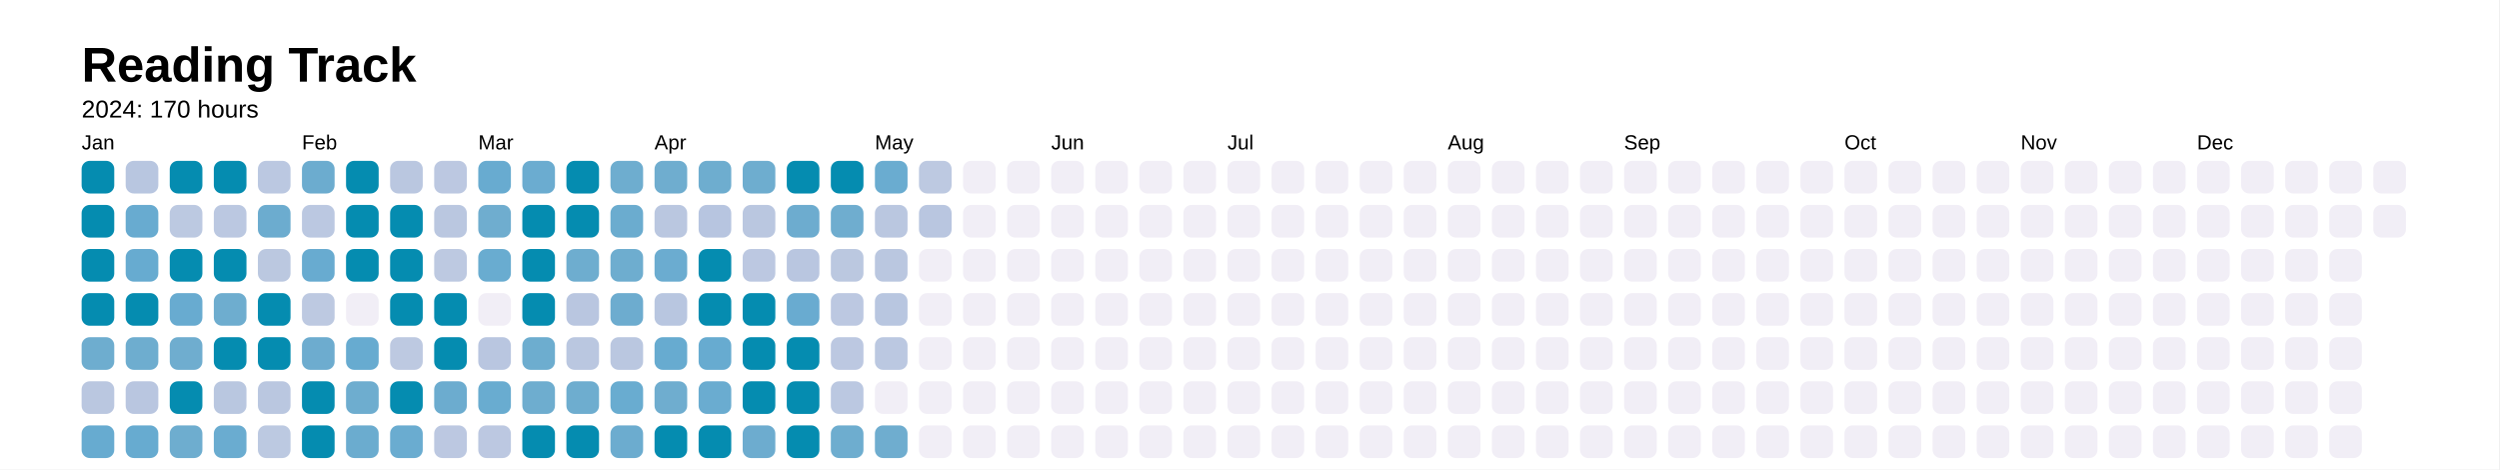
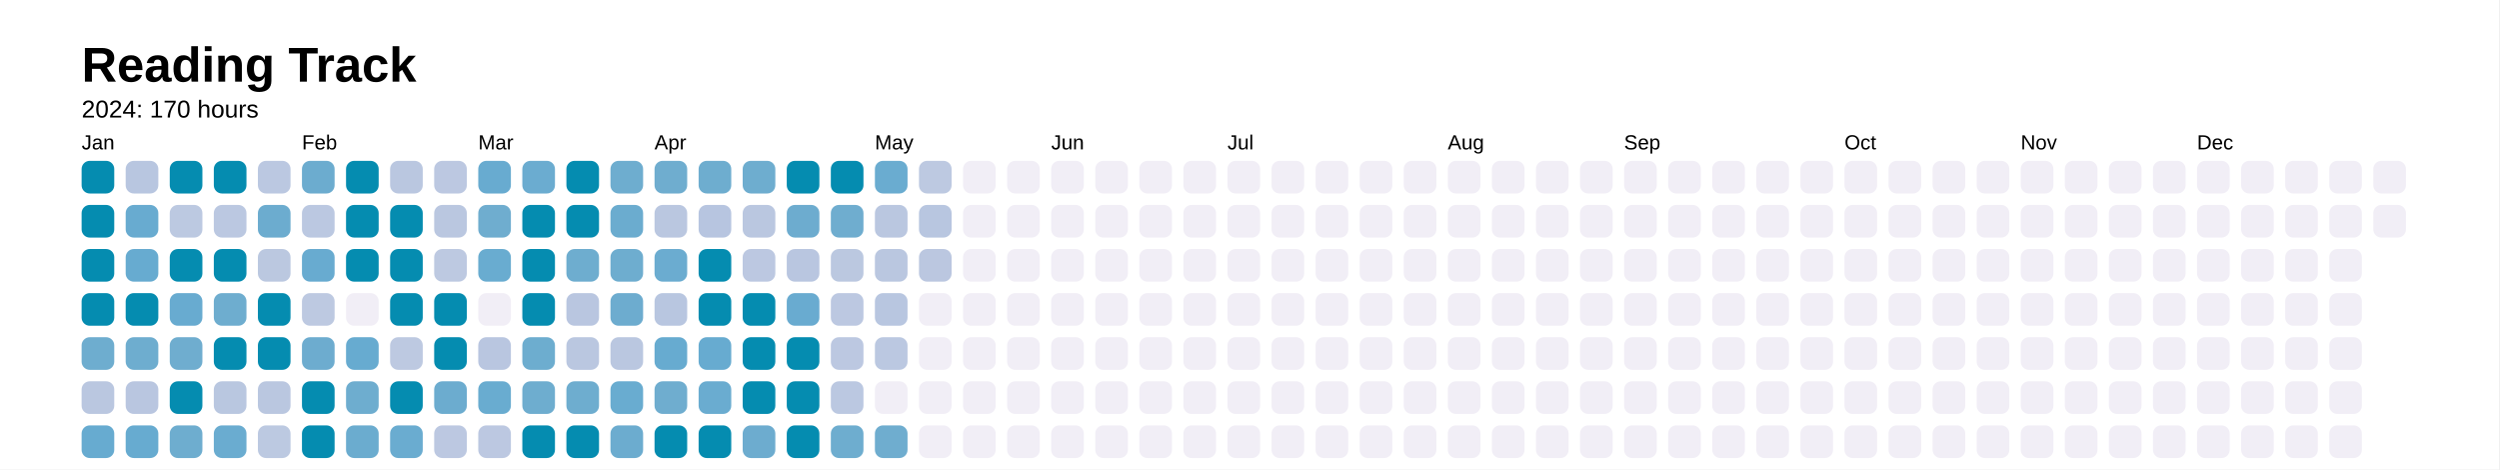
<svg xmlns="http://www.w3.org/2000/svg" baseProfile="full" height="57.5mm" version="1.1" viewBox="0,0,306.2,57.5" width="306.2mm">
  <defs />
  <rect fill="#FFFFFF" height="57.5" width="306.2" x="0" y="0" />
  <text fill="#000000" style="font-size:6px; font-family:Arial; font-weight:bold;" x="10" y="10">Reading Track</text>
  <text fill="#000000" style="font-size:3px; font-family:Arial;" x="10" y="14.4">2024: 170 hours</text>
  <text fill="#000000" style="font-size:2.5px; font-family:Arial" x="10" y="18.3">Jan</text>
  <rect fill="#058cb0" height="4" rx="1" ry="1" width="4" x="10" y="19.7" />
  <rect fill="#058cb0" height="4" rx="1" ry="1" width="4" x="10" y="25.1" />
  <rect fill="#058cb0" height="4" rx="1" ry="1" width="4" x="10" y="30.5" />
  <rect fill="#058cb0" height="4" rx="1" ry="1" width="4" x="10" y="35.9" />
  <rect fill="#6eadcf" height="4" rx="1" ry="1" width="4" x="10" y="41.3" />
  <rect fill="#bac7e0" height="4" rx="1" ry="1" width="4" x="10" y="46.7" />
  <rect fill="#67abd0" height="4" rx="1" ry="1" width="4" x="10" y="52.1" />
  <rect fill="#b8c6e0" height="4" rx="1" ry="1" width="4" x="15.4" y="19.7" />
  <rect fill="#68abd0" height="4" rx="1" ry="1" width="4" x="15.4" y="25.1" />
  <rect fill="#67abd0" height="4" rx="1" ry="1" width="4" x="15.4" y="30.5" />
  <rect fill="#058cb0" height="4" rx="1" ry="1" width="4" x="15.4" y="35.9" />
  <rect fill="#6eadcf" height="4" rx="1" ry="1" width="4" x="15.4" y="41.3" />
  <rect fill="#b9c6e0" height="4" rx="1" ry="1" width="4" x="15.4" y="46.7" />
  <rect fill="#67abd0" height="4" rx="1" ry="1" width="4" x="15.4" y="52.1" />
  <rect fill="#058cb0" height="4" rx="1" ry="1" width="4" x="20.8" y="19.7" />
  <rect fill="#bcc9e1" height="4" rx="1" ry="1" width="4" x="20.8" y="25.1" />
  <rect fill="#058cb0" height="4" rx="1" ry="1" width="4" x="20.8" y="30.5" />
  <rect fill="#68abd0" height="4" rx="1" ry="1" width="4" x="20.8" y="35.9" />
  <rect fill="#6fadcf" height="4" rx="1" ry="1" width="4" x="20.8" y="41.3" />
  <rect fill="#058cb0" height="4" rx="1" ry="1" width="4" x="20.8" y="46.7" />
  <rect fill="#6eadcf" height="4" rx="1" ry="1" width="4" x="20.8" y="52.1" />
  <rect fill="#058cb0" height="4" rx="1" ry="1" width="4" x="26.2" y="19.7" />
  <rect fill="#bbc8e1" height="4" rx="1" ry="1" width="4" x="26.2" y="25.1" />
  <rect fill="#058cb0" height="4" rx="1" ry="1" width="4" x="26.2" y="30.5" />
  <rect fill="#6eadcf" height="4" rx="1" ry="1" width="4" x="26.2" y="35.9" />
  <rect fill="#058cb0" height="4" rx="1" ry="1" width="4" x="26.2" y="41.3" />
  <rect fill="#b9c7e0" height="4" rx="1" ry="1" width="4" x="26.2" y="46.7" />
  <rect fill="#6aacd0" height="4" rx="1" ry="1" width="4" x="26.2" y="52.1" />
  <rect fill="#bbc8e1" height="4" rx="1" ry="1" width="4" x="31.6" y="19.7" />
  <rect fill="#6caccf" height="4" rx="1" ry="1" width="4" x="31.6" y="25.1" />
  <rect fill="#bbc8e0" height="4" rx="1" ry="1" width="4" x="31.6" y="30.5" />
  <rect fill="#058cb0" height="4" rx="1" ry="1" width="4" x="31.6" y="35.9" />
  <rect fill="#058cb0" height="4" rx="1" ry="1" width="4" x="31.6" y="41.3" />
  <rect fill="#bac7e0" height="4" rx="1" ry="1" width="4" x="31.6" y="46.7" />
  <rect fill="#bcc9e1" height="4" rx="1" ry="1" width="4" x="31.6" y="52.1" />
  <text fill="#000000" style="font-size:2.5px; font-family:Arial" x="37.0" y="18.3">Feb</text>
  <rect fill="#6caccf" height="4" rx="1" ry="1" width="4" x="37.0" y="19.7" />
  <rect fill="#bbc8e1" height="4" rx="1" ry="1" width="4" x="37.0" y="25.1" />
  <rect fill="#68abd0" height="4" rx="1" ry="1" width="4" x="37.0" y="30.5" />
  <rect fill="#bdc9e1" height="4" rx="1" ry="1" width="4" x="37.0" y="35.9" />
  <rect fill="#6daccf" height="4" rx="1" ry="1" width="4" x="37.0" y="41.3" />
  <rect fill="#058cb0" height="4" rx="1" ry="1" width="4" x="37.0" y="46.7" />
  <rect fill="#058cb0" height="4" rx="1" ry="1" width="4" x="37.0" y="52.1" />
  <rect fill="#058cb0" height="4" rx="1" ry="1" width="4" x="42.4" y="19.7" />
  <rect fill="#058cb0" height="4" rx="1" ry="1" width="4" x="42.4" y="25.1" />
  <rect fill="#058cb0" height="4" rx="1" ry="1" width="4" x="42.4" y="30.5" />
  <rect fill="#f1eef6" height="4" rx="1" ry="1" width="4" x="42.4" y="35.9" />
  <rect fill="#67abd0" height="4" rx="1" ry="1" width="4" x="42.4" y="41.3" />
  <rect fill="#6eadcf" height="4" rx="1" ry="1" width="4" x="42.4" y="46.7" />
  <rect fill="#6baccf" height="4" rx="1" ry="1" width="4" x="42.4" y="52.1" />
  <rect fill="#bac7e0" height="4" rx="1" ry="1" width="4" x="47.8" y="19.7" />
  <rect fill="#058cb0" height="4" rx="1" ry="1" width="4" x="47.8" y="25.1" />
  <rect fill="#058cb0" height="4" rx="1" ry="1" width="4" x="47.8" y="30.5" />
  <rect fill="#058cb0" height="4" rx="1" ry="1" width="4" x="47.8" y="35.9" />
  <rect fill="#bdc9e1" height="4" rx="1" ry="1" width="4" x="47.8" y="41.3" />
  <rect fill="#058cb0" height="4" rx="1" ry="1" width="4" x="47.8" y="46.7" />
  <rect fill="#6aacd0" height="4" rx="1" ry="1" width="4" x="47.8" y="52.1" />
  <rect fill="#bcc8e1" height="4" rx="1" ry="1" width="4" x="53.2" y="19.7" />
  <rect fill="#bac7e0" height="4" rx="1" ry="1" width="4" x="53.2" y="25.1" />
  <rect fill="#bdc9e1" height="4" rx="1" ry="1" width="4" x="53.2" y="30.5" />
  <rect fill="#058cb0" height="4" rx="1" ry="1" width="4" x="53.2" y="35.9" />
  <rect fill="#058cb0" height="4" rx="1" ry="1" width="4" x="53.2" y="41.3" />
  <rect fill="#6caccf" height="4" rx="1" ry="1" width="4" x="53.2" y="46.7" />
  <rect fill="#bcc8e1" height="4" rx="1" ry="1" width="4" x="53.2" y="52.1" />
  <text fill="#000000" style="font-size:2.5px; font-family:Arial" x="58.6" y="18.3">Mar</text>
  <rect fill="#68abd0" height="4" rx="1" ry="1" width="4" x="58.6" y="19.7" />
  <rect fill="#6fadcf" height="4" rx="1" ry="1" width="4" x="58.6" y="25.1" />
  <rect fill="#69acd0" height="4" rx="1" ry="1" width="4" x="58.6" y="30.5" />
  <rect fill="#f1eef6" height="4" rx="1" ry="1" width="4" x="58.6" y="35.9" />
  <rect fill="#b9c6e0" height="4" rx="1" ry="1" width="4" x="58.6" y="41.3" />
  <rect fill="#69acd0" height="4" rx="1" ry="1" width="4" x="58.6" y="46.7" />
  <rect fill="#bcc8e1" height="4" rx="1" ry="1" width="4" x="58.6" y="52.1" />
  <rect fill="#6bacd0" height="4" rx="1" ry="1" width="4" x="64" y="19.7" />
  <rect fill="#058cb0" height="4" rx="1" ry="1" width="4" x="64" y="25.1" />
  <rect fill="#058cb0" height="4" rx="1" ry="1" width="4" x="64" y="30.5" />
  <rect fill="#058cb0" height="4" rx="1" ry="1" width="4" x="64" y="35.9" />
  <rect fill="#6dadcf" height="4" rx="1" ry="1" width="4" x="64" y="41.3" />
  <rect fill="#6eadcf" height="4" rx="1" ry="1" width="4" x="64" y="46.7" />
  <rect fill="#058cb0" height="4" rx="1" ry="1" width="4" x="64" y="52.1" />
  <rect fill="#058cb0" height="4" rx="1" ry="1" width="4" x="69.4" y="19.7" />
  <rect fill="#058cb0" height="4" rx="1" ry="1" width="4" x="69.4" y="25.1" />
  <rect fill="#6eadcf" height="4" rx="1" ry="1" width="4" x="69.4" y="30.5" />
  <rect fill="#b9c6e0" height="4" rx="1" ry="1" width="4" x="69.4" y="35.9" />
  <rect fill="#bac7e0" height="4" rx="1" ry="1" width="4" x="69.4" y="41.3" />
  <rect fill="#6eadcf" height="4" rx="1" ry="1" width="4" x="69.4" y="46.7" />
  <rect fill="#058cb0" height="4" rx="1" ry="1" width="4" x="69.4" y="52.1" />
  <rect fill="#6eadcf" height="4" rx="1" ry="1" width="4" x="74.8" y="19.7" />
  <rect fill="#6baccf" height="4" rx="1" ry="1" width="4" x="74.8" y="25.1" />
  <rect fill="#6eadcf" height="4" rx="1" ry="1" width="4" x="74.8" y="30.5" />
  <rect fill="#6daccf" height="4" rx="1" ry="1" width="4" x="74.8" y="35.9" />
  <rect fill="#bac7e0" height="4" rx="1" ry="1" width="4" x="74.8" y="41.3" />
  <rect fill="#69acd0" height="4" rx="1" ry="1" width="4" x="74.8" y="46.7" />
  <rect fill="#6caccf" height="4" rx="1" ry="1" width="4" x="74.8" y="52.1" />
  <text fill="#000000" style="font-size:2.5px; font-family:Arial" x="80.2" y="18.3">Apr</text>
  <rect fill="#6fadcf" height="4" rx="1" ry="1" width="4" x="80.2" y="19.7" />
  <rect fill="#bac7e0" height="4" rx="1" ry="1" width="4" x="80.2" y="25.1" />
  <rect fill="#6bacd0" height="4" rx="1" ry="1" width="4" x="80.2" y="30.5" />
  <rect fill="#b8c6e0" height="4" rx="1" ry="1" width="4" x="80.2" y="35.9" />
  <rect fill="#67abd0" height="4" rx="1" ry="1" width="4" x="80.2" y="41.3" />
  <rect fill="#6fadcf" height="4" rx="1" ry="1" width="4" x="80.2" y="46.7" />
  <rect fill="#058cb0" height="4" rx="1" ry="1" width="4" x="80.2" y="52.1" />
  <rect fill="#6eadcf" height="4" rx="1" ry="1" width="4" x="85.6" y="19.7" />
  <rect fill="#b7c5e0" height="4" rx="1" ry="1" width="4" x="85.6" y="25.1" />
  <rect fill="#058cb0" height="4" rx="1" ry="1" width="4" x="85.6" y="30.5" />
  <rect fill="#058cb0" height="4" rx="1" ry="1" width="4" x="85.6" y="35.9" />
  <rect fill="#67abd0" height="4" rx="1" ry="1" width="4" x="85.6" y="41.3" />
  <rect fill="#6aacd0" height="4" rx="1" ry="1" width="4" x="85.6" y="46.7" />
  <rect fill="#058cb0" height="4" rx="1" ry="1" width="4" x="85.6" y="52.1" />
  <rect fill="#6eadcf" height="4" rx="1" ry="1" width="4" x="91" y="19.7" />
  <rect fill="#bac7e0" height="4" rx="1" ry="1" width="4" x="91" y="25.1" />
  <rect fill="#bcc8e1" height="4" rx="1" ry="1" width="4" x="91" y="30.5" />
  <rect fill="#058cb0" height="4" rx="1" ry="1" width="4" x="91" y="35.9" />
  <rect fill="#058cb0" height="4" rx="1" ry="1" width="4" x="91" y="41.3" />
  <rect fill="#058cb0" height="4" rx="1" ry="1" width="4" x="91" y="46.7" />
  <rect fill="#6daccf" height="4" rx="1" ry="1" width="4" x="91" y="52.1" />
  <rect fill="#058cb0" height="4" rx="1" ry="1" width="4" x="96.4" y="19.7" />
  <rect fill="#6daccf" height="4" rx="1" ry="1" width="4" x="96.4" y="25.1" />
  <rect fill="#b9c6e0" height="4" rx="1" ry="1" width="4" x="96.4" y="30.5" />
  <rect fill="#69abd0" height="4" rx="1" ry="1" width="4" x="96.4" y="35.9" />
  <rect fill="#058cb0" height="4" rx="1" ry="1" width="4" x="96.4" y="41.3" />
  <rect fill="#058cb0" height="4" rx="1" ry="1" width="4" x="96.4" y="46.7" />
  <rect fill="#058cb0" height="4" rx="1" ry="1" width="4" x="96.4" y="52.1" />
  <rect fill="#058cb0" height="4" rx="1" ry="1" width="4" x="101.8" y="19.7" />
  <rect fill="#6fadcf" height="4" rx="1" ry="1" width="4" x="101.8" y="25.1" />
  <rect fill="#bbc8e0" height="4" rx="1" ry="1" width="4" x="101.8" y="30.5" />
  <rect fill="#bcc8e1" height="4" rx="1" ry="1" width="4" x="101.8" y="35.9" />
  <rect fill="#bcc8e1" height="4" rx="1" ry="1" width="4" x="101.8" y="41.3" />
  <rect fill="#bbc8e1" height="4" rx="1" ry="1" width="4" x="101.8" y="46.7" />
  <rect fill="#6eadcf" height="4" rx="1" ry="1" width="4" x="101.8" y="52.1" />
  <text fill="#000000" style="font-size:2.5px; font-family:Arial" x="107.2" y="18.3">May</text>
  <rect fill="#6aacd0" height="4" rx="1" ry="1" width="4" x="107.2" y="19.7" />
  <rect fill="#bac7e0" height="4" rx="1" ry="1" width="4" x="107.2" y="25.1" />
  <rect fill="#bac7e0" height="4" rx="1" ry="1" width="4" x="107.2" y="30.5" />
  <rect fill="#b8c6e0" height="4" rx="1" ry="1" width="4" x="107.2" y="35.9" />
  <rect fill="#bbc8e1" height="4" rx="1" ry="1" width="4" x="107.2" y="41.3" />
  <rect fill="#f1eef6" height="4" rx="1" ry="1" width="4" x="107.2" y="46.7" />
  <rect fill="#6fadcf" height="4" rx="1" ry="1" width="4" x="107.2" y="52.1" />
  <rect fill="#bdc9e1" height="4" rx="1" ry="1" width="4" x="112.6" y="19.7" />
-   <rect fill="#b9c6e0" height="4" rx="1" ry="1" width="4" x="112.6" y="25.1" />
-   <rect fill="#f1eef6" height="4" rx="1" ry="1" width="4" x="112.6" y="30.5" />
+   <rect fill="#b8c6e0" height="4" rx="1" ry="1" width="4" x="112.6" y="25.1" />
+   <rect fill="#bbc7e0" height="4" rx="1" ry="1" width="4" x="112.6" y="30.5" />
  <rect fill="#f1eef6" height="4" rx="1" ry="1" width="4" x="112.6" y="35.9" />
  <rect fill="#f1eef6" height="4" rx="1" ry="1" width="4" x="112.6" y="41.3" />
  <rect fill="#f1eef6" height="4" rx="1" ry="1" width="4" x="112.6" y="46.7" />
  <rect fill="#f1eef6" height="4" rx="1" ry="1" width="4" x="112.6" y="52.1" />
  <rect fill="#f1eef6" height="4" rx="1" ry="1" width="4" x="118" y="19.7" />
  <rect fill="#f1eef6" height="4" rx="1" ry="1" width="4" x="118" y="25.1" />
  <rect fill="#f1eef6" height="4" rx="1" ry="1" width="4" x="118" y="30.5" />
  <rect fill="#f1eef6" height="4" rx="1" ry="1" width="4" x="118" y="35.9" />
  <rect fill="#f1eef6" height="4" rx="1" ry="1" width="4" x="118" y="41.3" />
  <rect fill="#f1eef6" height="4" rx="1" ry="1" width="4" x="118" y="46.7" />
  <rect fill="#f1eef6" height="4" rx="1" ry="1" width="4" x="118" y="52.1" />
  <rect fill="#f1eef6" height="4" rx="1" ry="1" width="4" x="123.4" y="19.7" />
  <rect fill="#f1eef6" height="4" rx="1" ry="1" width="4" x="123.4" y="25.1" />
  <rect fill="#f1eef6" height="4" rx="1" ry="1" width="4" x="123.4" y="30.5" />
  <rect fill="#f1eef6" height="4" rx="1" ry="1" width="4" x="123.4" y="35.9" />
  <rect fill="#f1eef6" height="4" rx="1" ry="1" width="4" x="123.4" y="41.3" />
  <rect fill="#f1eef6" height="4" rx="1" ry="1" width="4" x="123.4" y="46.7" />
  <rect fill="#f1eef6" height="4" rx="1" ry="1" width="4" x="123.4" y="52.1" />
  <text fill="#000000" style="font-size:2.5px; font-family:Arial" x="128.8" y="18.3">Jun</text>
  <rect fill="#f1eef6" height="4" rx="1" ry="1" width="4" x="128.8" y="19.7" />
  <rect fill="#f1eef6" height="4" rx="1" ry="1" width="4" x="128.8" y="25.1" />
  <rect fill="#f1eef6" height="4" rx="1" ry="1" width="4" x="128.8" y="30.5" />
  <rect fill="#f1eef6" height="4" rx="1" ry="1" width="4" x="128.8" y="35.9" />
  <rect fill="#f1eef6" height="4" rx="1" ry="1" width="4" x="128.8" y="41.3" />
  <rect fill="#f1eef6" height="4" rx="1" ry="1" width="4" x="128.8" y="46.7" />
  <rect fill="#f1eef6" height="4" rx="1" ry="1" width="4" x="128.8" y="52.1" />
  <rect fill="#f1eef6" height="4" rx="1" ry="1" width="4" x="134.2" y="19.7" />
  <rect fill="#f1eef6" height="4" rx="1" ry="1" width="4" x="134.2" y="25.1" />
  <rect fill="#f1eef6" height="4" rx="1" ry="1" width="4" x="134.2" y="30.5" />
  <rect fill="#f1eef6" height="4" rx="1" ry="1" width="4" x="134.2" y="35.9" />
  <rect fill="#f1eef6" height="4" rx="1" ry="1" width="4" x="134.2" y="41.3" />
  <rect fill="#f1eef6" height="4" rx="1" ry="1" width="4" x="134.2" y="46.7" />
  <rect fill="#f1eef6" height="4" rx="1" ry="1" width="4" x="134.2" y="52.1" />
  <rect fill="#f1eef6" height="4" rx="1" ry="1" width="4" x="139.6" y="19.7" />
  <rect fill="#f1eef6" height="4" rx="1" ry="1" width="4" x="139.6" y="25.1" />
  <rect fill="#f1eef6" height="4" rx="1" ry="1" width="4" x="139.6" y="30.5" />
  <rect fill="#f1eef6" height="4" rx="1" ry="1" width="4" x="139.6" y="35.9" />
  <rect fill="#f1eef6" height="4" rx="1" ry="1" width="4" x="139.6" y="41.3" />
  <rect fill="#f1eef6" height="4" rx="1" ry="1" width="4" x="139.6" y="46.7" />
  <rect fill="#f1eef6" height="4" rx="1" ry="1" width="4" x="139.6" y="52.1" />
  <rect fill="#f1eef6" height="4" rx="1" ry="1" width="4" x="145" y="19.7" />
  <rect fill="#f1eef6" height="4" rx="1" ry="1" width="4" x="145" y="25.1" />
  <rect fill="#f1eef6" height="4" rx="1" ry="1" width="4" x="145" y="30.5" />
  <rect fill="#f1eef6" height="4" rx="1" ry="1" width="4" x="145" y="35.9" />
  <rect fill="#f1eef6" height="4" rx="1" ry="1" width="4" x="145" y="41.3" />
  <rect fill="#f1eef6" height="4" rx="1" ry="1" width="4" x="145" y="46.7" />
  <rect fill="#f1eef6" height="4" rx="1" ry="1" width="4" x="145" y="52.1" />
  <text fill="#000000" style="font-size:2.5px; font-family:Arial" x="150.4" y="18.3">Jul</text>
  <rect fill="#f1eef6" height="4" rx="1" ry="1" width="4" x="150.4" y="19.7" />
  <rect fill="#f1eef6" height="4" rx="1" ry="1" width="4" x="150.4" y="25.1" />
  <rect fill="#f1eef6" height="4" rx="1" ry="1" width="4" x="150.4" y="30.5" />
  <rect fill="#f1eef6" height="4" rx="1" ry="1" width="4" x="150.4" y="35.9" />
  <rect fill="#f1eef6" height="4" rx="1" ry="1" width="4" x="150.4" y="41.3" />
  <rect fill="#f1eef6" height="4" rx="1" ry="1" width="4" x="150.4" y="46.7" />
  <rect fill="#f1eef6" height="4" rx="1" ry="1" width="4" x="150.4" y="52.1" />
  <rect fill="#f1eef6" height="4" rx="1" ry="1" width="4" x="155.8" y="19.7" />
  <rect fill="#f1eef6" height="4" rx="1" ry="1" width="4" x="155.8" y="25.1" />
  <rect fill="#f1eef6" height="4" rx="1" ry="1" width="4" x="155.8" y="30.5" />
  <rect fill="#f1eef6" height="4" rx="1" ry="1" width="4" x="155.8" y="35.9" />
  <rect fill="#f1eef6" height="4" rx="1" ry="1" width="4" x="155.8" y="41.3" />
  <rect fill="#f1eef6" height="4" rx="1" ry="1" width="4" x="155.8" y="46.7" />
  <rect fill="#f1eef6" height="4" rx="1" ry="1" width="4" x="155.8" y="52.1" />
  <rect fill="#f1eef6" height="4" rx="1" ry="1" width="4" x="161.2" y="19.7" />
  <rect fill="#f1eef6" height="4" rx="1" ry="1" width="4" x="161.2" y="25.1" />
  <rect fill="#f1eef6" height="4" rx="1" ry="1" width="4" x="161.2" y="30.5" />
  <rect fill="#f1eef6" height="4" rx="1" ry="1" width="4" x="161.2" y="35.9" />
  <rect fill="#f1eef6" height="4" rx="1" ry="1" width="4" x="161.2" y="41.3" />
  <rect fill="#f1eef6" height="4" rx="1" ry="1" width="4" x="161.2" y="46.7" />
  <rect fill="#f1eef6" height="4" rx="1" ry="1" width="4" x="161.2" y="52.1" />
  <rect fill="#f1eef6" height="4" rx="1" ry="1" width="4" x="166.6" y="19.7" />
  <rect fill="#f1eef6" height="4" rx="1" ry="1" width="4" x="166.6" y="25.1" />
  <rect fill="#f1eef6" height="4" rx="1" ry="1" width="4" x="166.6" y="30.5" />
  <rect fill="#f1eef6" height="4" rx="1" ry="1" width="4" x="166.6" y="35.9" />
  <rect fill="#f1eef6" height="4" rx="1" ry="1" width="4" x="166.6" y="41.3" />
  <rect fill="#f1eef6" height="4" rx="1" ry="1" width="4" x="166.6" y="46.7" />
  <rect fill="#f1eef6" height="4" rx="1" ry="1" width="4" x="166.6" y="52.1" />
  <rect fill="#f1eef6" height="4" rx="1" ry="1" width="4" x="172" y="19.7" />
  <rect fill="#f1eef6" height="4" rx="1" ry="1" width="4" x="172" y="25.1" />
  <rect fill="#f1eef6" height="4" rx="1" ry="1" width="4" x="172" y="30.5" />
  <rect fill="#f1eef6" height="4" rx="1" ry="1" width="4" x="172" y="35.9" />
  <rect fill="#f1eef6" height="4" rx="1" ry="1" width="4" x="172" y="41.3" />
  <rect fill="#f1eef6" height="4" rx="1" ry="1" width="4" x="172" y="46.7" />
  <rect fill="#f1eef6" height="4" rx="1" ry="1" width="4" x="172" y="52.1" />
  <text fill="#000000" style="font-size:2.5px; font-family:Arial" x="177.4" y="18.3">Aug</text>
  <rect fill="#f1eef6" height="4" rx="1" ry="1" width="4" x="177.4" y="19.7" />
  <rect fill="#f1eef6" height="4" rx="1" ry="1" width="4" x="177.4" y="25.1" />
  <rect fill="#f1eef6" height="4" rx="1" ry="1" width="4" x="177.4" y="30.5" />
  <rect fill="#f1eef6" height="4" rx="1" ry="1" width="4" x="177.4" y="35.9" />
  <rect fill="#f1eef6" height="4" rx="1" ry="1" width="4" x="177.4" y="41.3" />
  <rect fill="#f1eef6" height="4" rx="1" ry="1" width="4" x="177.4" y="46.7" />
  <rect fill="#f1eef6" height="4" rx="1" ry="1" width="4" x="177.4" y="52.1" />
  <rect fill="#f1eef6" height="4" rx="1" ry="1" width="4" x="182.8" y="19.7" />
  <rect fill="#f1eef6" height="4" rx="1" ry="1" width="4" x="182.8" y="25.1" />
  <rect fill="#f1eef6" height="4" rx="1" ry="1" width="4" x="182.8" y="30.5" />
  <rect fill="#f1eef6" height="4" rx="1" ry="1" width="4" x="182.8" y="35.9" />
  <rect fill="#f1eef6" height="4" rx="1" ry="1" width="4" x="182.8" y="41.3" />
  <rect fill="#f1eef6" height="4" rx="1" ry="1" width="4" x="182.8" y="46.7" />
  <rect fill="#f1eef6" height="4" rx="1" ry="1" width="4" x="182.8" y="52.1" />
  <rect fill="#f1eef6" height="4" rx="1" ry="1" width="4" x="188.2" y="19.7" />
  <rect fill="#f1eef6" height="4" rx="1" ry="1" width="4" x="188.2" y="25.1" />
  <rect fill="#f1eef6" height="4" rx="1" ry="1" width="4" x="188.2" y="30.5" />
  <rect fill="#f1eef6" height="4" rx="1" ry="1" width="4" x="188.2" y="35.9" />
  <rect fill="#f1eef6" height="4" rx="1" ry="1" width="4" x="188.2" y="41.3" />
  <rect fill="#f1eef6" height="4" rx="1" ry="1" width="4" x="188.2" y="46.7" />
  <rect fill="#f1eef6" height="4" rx="1" ry="1" width="4" x="188.2" y="52.1" />
  <rect fill="#f1eef6" height="4" rx="1" ry="1" width="4" x="193.6" y="19.7" />
  <rect fill="#f1eef6" height="4" rx="1" ry="1" width="4" x="193.6" y="25.1" />
  <rect fill="#f1eef6" height="4" rx="1" ry="1" width="4" x="193.6" y="30.5" />
  <rect fill="#f1eef6" height="4" rx="1" ry="1" width="4" x="193.6" y="35.9" />
  <rect fill="#f1eef6" height="4" rx="1" ry="1" width="4" x="193.6" y="41.3" />
  <rect fill="#f1eef6" height="4" rx="1" ry="1" width="4" x="193.6" y="46.7" />
  <rect fill="#f1eef6" height="4" rx="1" ry="1" width="4" x="193.6" y="52.1" />
  <text fill="#000000" style="font-size:2.5px; font-family:Arial" x="199" y="18.3">Sep</text>
  <rect fill="#f1eef6" height="4" rx="1" ry="1" width="4" x="199" y="19.7" />
  <rect fill="#f1eef6" height="4" rx="1" ry="1" width="4" x="199" y="25.1" />
  <rect fill="#f1eef6" height="4" rx="1" ry="1" width="4" x="199" y="30.5" />
  <rect fill="#f1eef6" height="4" rx="1" ry="1" width="4" x="199" y="35.9" />
  <rect fill="#f1eef6" height="4" rx="1" ry="1" width="4" x="199" y="41.3" />
  <rect fill="#f1eef6" height="4" rx="1" ry="1" width="4" x="199" y="46.7" />
  <rect fill="#f1eef6" height="4" rx="1" ry="1" width="4" x="199" y="52.1" />
  <rect fill="#f1eef6" height="4" rx="1" ry="1" width="4" x="204.4" y="19.7" />
  <rect fill="#f1eef6" height="4" rx="1" ry="1" width="4" x="204.4" y="25.1" />
  <rect fill="#f1eef6" height="4" rx="1" ry="1" width="4" x="204.4" y="30.5" />
  <rect fill="#f1eef6" height="4" rx="1" ry="1" width="4" x="204.4" y="35.9" />
  <rect fill="#f1eef6" height="4" rx="1" ry="1" width="4" x="204.4" y="41.3" />
  <rect fill="#f1eef6" height="4" rx="1" ry="1" width="4" x="204.4" y="46.7" />
  <rect fill="#f1eef6" height="4" rx="1" ry="1" width="4" x="204.4" y="52.1" />
  <rect fill="#f1eef6" height="4" rx="1" ry="1" width="4" x="209.8" y="19.7" />
  <rect fill="#f1eef6" height="4" rx="1" ry="1" width="4" x="209.8" y="25.1" />
  <rect fill="#f1eef6" height="4" rx="1" ry="1" width="4" x="209.8" y="30.5" />
  <rect fill="#f1eef6" height="4" rx="1" ry="1" width="4" x="209.8" y="35.9" />
  <rect fill="#f1eef6" height="4" rx="1" ry="1" width="4" x="209.8" y="41.3" />
  <rect fill="#f1eef6" height="4" rx="1" ry="1" width="4" x="209.8" y="46.7" />
  <rect fill="#f1eef6" height="4" rx="1" ry="1" width="4" x="209.8" y="52.1" />
  <rect fill="#f1eef6" height="4" rx="1" ry="1" width="4" x="215.2" y="19.7" />
  <rect fill="#f1eef6" height="4" rx="1" ry="1" width="4" x="215.2" y="25.1" />
  <rect fill="#f1eef6" height="4" rx="1" ry="1" width="4" x="215.2" y="30.5" />
  <rect fill="#f1eef6" height="4" rx="1" ry="1" width="4" x="215.2" y="35.9" />
  <rect fill="#f1eef6" height="4" rx="1" ry="1" width="4" x="215.2" y="41.3" />
  <rect fill="#f1eef6" height="4" rx="1" ry="1" width="4" x="215.2" y="46.7" />
  <rect fill="#f1eef6" height="4" rx="1" ry="1" width="4" x="215.2" y="52.1" />
  <rect fill="#f1eef6" height="4" rx="1" ry="1" width="4" x="220.6" y="19.7" />
  <rect fill="#f1eef6" height="4" rx="1" ry="1" width="4" x="220.6" y="25.1" />
  <rect fill="#f1eef6" height="4" rx="1" ry="1" width="4" x="220.6" y="30.5" />
  <rect fill="#f1eef6" height="4" rx="1" ry="1" width="4" x="220.6" y="35.9" />
  <rect fill="#f1eef6" height="4" rx="1" ry="1" width="4" x="220.6" y="41.3" />
  <rect fill="#f1eef6" height="4" rx="1" ry="1" width="4" x="220.6" y="46.7" />
  <rect fill="#f1eef6" height="4" rx="1" ry="1" width="4" x="220.6" y="52.1" />
  <text fill="#000000" style="font-size:2.5px; font-family:Arial" x="226" y="18.3">Oct</text>
  <rect fill="#f1eef6" height="4" rx="1" ry="1" width="4" x="226" y="19.7" />
  <rect fill="#f1eef6" height="4" rx="1" ry="1" width="4" x="226" y="25.1" />
  <rect fill="#f1eef6" height="4" rx="1" ry="1" width="4" x="226" y="30.5" />
  <rect fill="#f1eef6" height="4" rx="1" ry="1" width="4" x="226" y="35.9" />
  <rect fill="#f1eef6" height="4" rx="1" ry="1" width="4" x="226" y="41.3" />
  <rect fill="#f1eef6" height="4" rx="1" ry="1" width="4" x="226" y="46.7" />
  <rect fill="#f1eef6" height="4" rx="1" ry="1" width="4" x="226" y="52.1" />
  <rect fill="#f1eef6" height="4" rx="1" ry="1" width="4" x="231.4" y="19.7" />
  <rect fill="#f1eef6" height="4" rx="1" ry="1" width="4" x="231.4" y="25.1" />
  <rect fill="#f1eef6" height="4" rx="1" ry="1" width="4" x="231.4" y="30.5" />
  <rect fill="#f1eef6" height="4" rx="1" ry="1" width="4" x="231.4" y="35.9" />
  <rect fill="#f1eef6" height="4" rx="1" ry="1" width="4" x="231.4" y="41.3" />
  <rect fill="#f1eef6" height="4" rx="1" ry="1" width="4" x="231.4" y="46.7" />
  <rect fill="#f1eef6" height="4" rx="1" ry="1" width="4" x="231.4" y="52.1" />
  <rect fill="#f1eef6" height="4" rx="1" ry="1" width="4" x="236.8" y="19.7" />
  <rect fill="#f1eef6" height="4" rx="1" ry="1" width="4" x="236.8" y="25.1" />
  <rect fill="#f1eef6" height="4" rx="1" ry="1" width="4" x="236.8" y="30.5" />
  <rect fill="#f1eef6" height="4" rx="1" ry="1" width="4" x="236.8" y="35.9" />
  <rect fill="#f1eef6" height="4" rx="1" ry="1" width="4" x="236.8" y="41.3" />
  <rect fill="#f1eef6" height="4" rx="1" ry="1" width="4" x="236.8" y="46.7" />
  <rect fill="#f1eef6" height="4" rx="1" ry="1" width="4" x="236.8" y="52.1" />
  <rect fill="#f1eef6" height="4" rx="1" ry="1" width="4" x="242.2" y="19.7" />
  <rect fill="#f1eef6" height="4" rx="1" ry="1" width="4" x="242.2" y="25.1" />
  <rect fill="#f1eef6" height="4" rx="1" ry="1" width="4" x="242.2" y="30.5" />
  <rect fill="#f1eef6" height="4" rx="1" ry="1" width="4" x="242.2" y="35.9" />
  <rect fill="#f1eef6" height="4" rx="1" ry="1" width="4" x="242.2" y="41.3" />
  <rect fill="#f1eef6" height="4" rx="1" ry="1" width="4" x="242.2" y="46.7" />
  <rect fill="#f1eef6" height="4" rx="1" ry="1" width="4" x="242.2" y="52.1" />
  <text fill="#000000" style="font-size:2.5px; font-family:Arial" x="247.6" y="18.3">Nov</text>
  <rect fill="#f1eef6" height="4" rx="1" ry="1" width="4" x="247.6" y="19.7" />
  <rect fill="#f1eef6" height="4" rx="1" ry="1" width="4" x="247.6" y="25.1" />
  <rect fill="#f1eef6" height="4" rx="1" ry="1" width="4" x="247.6" y="30.5" />
  <rect fill="#f1eef6" height="4" rx="1" ry="1" width="4" x="247.6" y="35.9" />
  <rect fill="#f1eef6" height="4" rx="1" ry="1" width="4" x="247.6" y="41.3" />
  <rect fill="#f1eef6" height="4" rx="1" ry="1" width="4" x="247.6" y="46.7" />
  <rect fill="#f1eef6" height="4" rx="1" ry="1" width="4" x="247.6" y="52.1" />
  <rect fill="#f1eef6" height="4" rx="1" ry="1" width="4" x="253" y="19.7" />
  <rect fill="#f1eef6" height="4" rx="1" ry="1" width="4" x="253" y="25.1" />
  <rect fill="#f1eef6" height="4" rx="1" ry="1" width="4" x="253" y="30.5" />
  <rect fill="#f1eef6" height="4" rx="1" ry="1" width="4" x="253" y="35.9" />
  <rect fill="#f1eef6" height="4" rx="1" ry="1" width="4" x="253" y="41.3" />
  <rect fill="#f1eef6" height="4" rx="1" ry="1" width="4" x="253" y="46.7" />
  <rect fill="#f1eef6" height="4" rx="1" ry="1" width="4" x="253" y="52.1" />
  <rect fill="#f1eef6" height="4" rx="1" ry="1" width="4" x="258.4" y="19.7" />
  <rect fill="#f1eef6" height="4" rx="1" ry="1" width="4" x="258.4" y="25.1" />
  <rect fill="#f1eef6" height="4" rx="1" ry="1" width="4" x="258.4" y="30.5" />
  <rect fill="#f1eef6" height="4" rx="1" ry="1" width="4" x="258.4" y="35.9" />
  <rect fill="#f1eef6" height="4" rx="1" ry="1" width="4" x="258.4" y="41.3" />
  <rect fill="#f1eef6" height="4" rx="1" ry="1" width="4" x="258.4" y="46.7" />
  <rect fill="#f1eef6" height="4" rx="1" ry="1" width="4" x="258.4" y="52.1" />
  <rect fill="#f1eef6" height="4" rx="1" ry="1" width="4" x="263.8" y="19.7" />
  <rect fill="#f1eef6" height="4" rx="1" ry="1" width="4" x="263.8" y="25.1" />
  <rect fill="#f1eef6" height="4" rx="1" ry="1" width="4" x="263.8" y="30.5" />
  <rect fill="#f1eef6" height="4" rx="1" ry="1" width="4" x="263.8" y="35.9" />
  <rect fill="#f1eef6" height="4" rx="1" ry="1" width="4" x="263.8" y="41.3" />
  <rect fill="#f1eef6" height="4" rx="1" ry="1" width="4" x="263.8" y="46.7" />
  <rect fill="#f1eef6" height="4" rx="1" ry="1" width="4" x="263.8" y="52.1" />
  <text fill="#000000" style="font-size:2.5px; font-family:Arial" x="269.2" y="18.3">Dec</text>
  <rect fill="#f1eef6" height="4" rx="1" ry="1" width="4" x="269.2" y="19.7" />
  <rect fill="#f1eef6" height="4" rx="1" ry="1" width="4" x="269.2" y="25.1" />
  <rect fill="#f1eef6" height="4" rx="1" ry="1" width="4" x="269.2" y="30.5" />
  <rect fill="#f1eef6" height="4" rx="1" ry="1" width="4" x="269.2" y="35.9" />
  <rect fill="#f1eef6" height="4" rx="1" ry="1" width="4" x="269.2" y="41.3" />
  <rect fill="#f1eef6" height="4" rx="1" ry="1" width="4" x="269.2" y="46.7" />
  <rect fill="#f1eef6" height="4" rx="1" ry="1" width="4" x="269.2" y="52.1" />
  <rect fill="#f1eef6" height="4" rx="1" ry="1" width="4" x="274.6" y="19.7" />
  <rect fill="#f1eef6" height="4" rx="1" ry="1" width="4" x="274.6" y="25.1" />
  <rect fill="#f1eef6" height="4" rx="1" ry="1" width="4" x="274.6" y="30.5" />
  <rect fill="#f1eef6" height="4" rx="1" ry="1" width="4" x="274.6" y="35.9" />
  <rect fill="#f1eef6" height="4" rx="1" ry="1" width="4" x="274.6" y="41.3" />
  <rect fill="#f1eef6" height="4" rx="1" ry="1" width="4" x="274.6" y="46.7" />
  <rect fill="#f1eef6" height="4" rx="1" ry="1" width="4" x="274.6" y="52.1" />
  <rect fill="#f1eef6" height="4" rx="1" ry="1" width="4" x="280" y="19.7" />
  <rect fill="#f1eef6" height="4" rx="1" ry="1" width="4" x="280" y="25.1" />
  <rect fill="#f1eef6" height="4" rx="1" ry="1" width="4" x="280" y="30.5" />
  <rect fill="#f1eef6" height="4" rx="1" ry="1" width="4" x="280" y="35.9" />
  <rect fill="#f1eef6" height="4" rx="1" ry="1" width="4" x="280" y="41.3" />
  <rect fill="#f1eef6" height="4" rx="1" ry="1" width="4" x="280" y="46.7" />
  <rect fill="#f1eef6" height="4" rx="1" ry="1" width="4" x="280" y="52.1" />
  <rect fill="#f1eef6" height="4" rx="1" ry="1" width="4" x="285.4" y="19.7" />
  <rect fill="#f1eef6" height="4" rx="1" ry="1" width="4" x="285.4" y="25.1" />
  <rect fill="#f1eef6" height="4" rx="1" ry="1" width="4" x="285.4" y="30.5" />
  <rect fill="#f1eef6" height="4" rx="1" ry="1" width="4" x="285.4" y="35.9" />
  <rect fill="#f1eef6" height="4" rx="1" ry="1" width="4" x="285.4" y="41.3" />
  <rect fill="#f1eef6" height="4" rx="1" ry="1" width="4" x="285.4" y="46.7" />
  <rect fill="#f1eef6" height="4" rx="1" ry="1" width="4" x="285.4" y="52.1" />
  <rect fill="#f1eef6" height="4" rx="1" ry="1" width="4" x="290.8" y="19.7" />
  <rect fill="#f1eef6" height="4" rx="1" ry="1" width="4" x="290.8" y="25.1" />
</svg>
